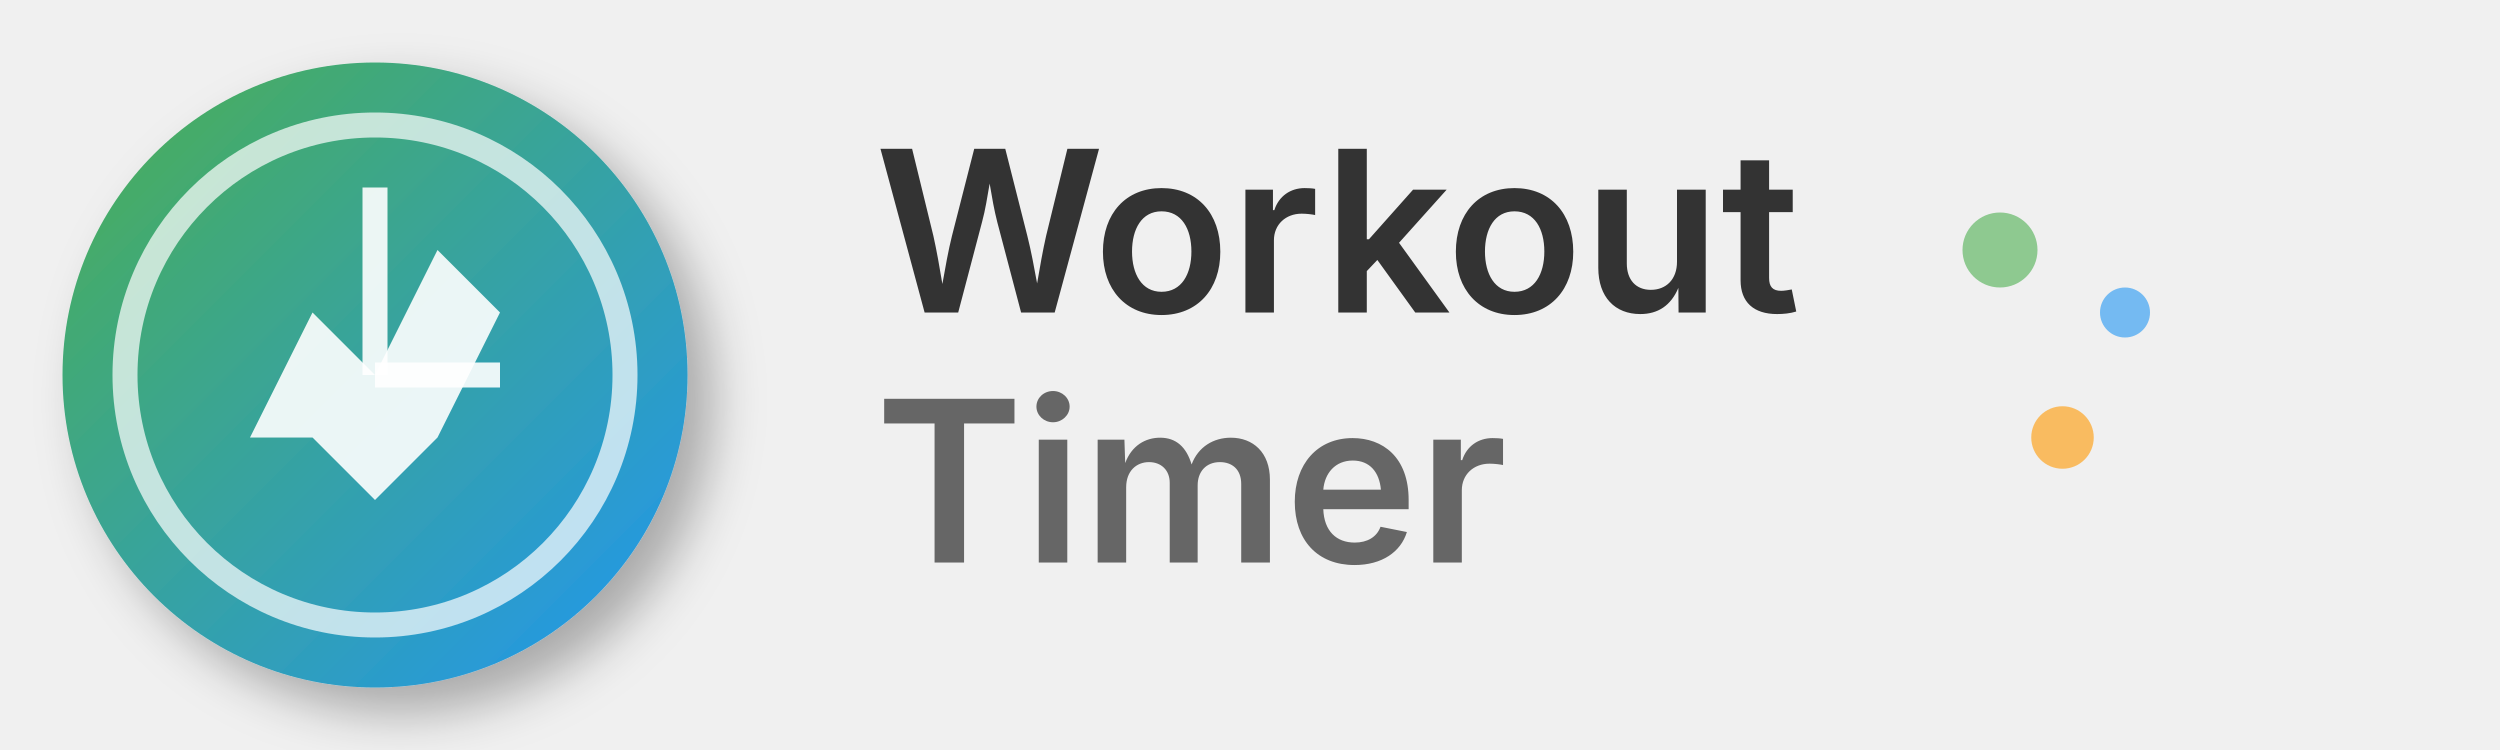
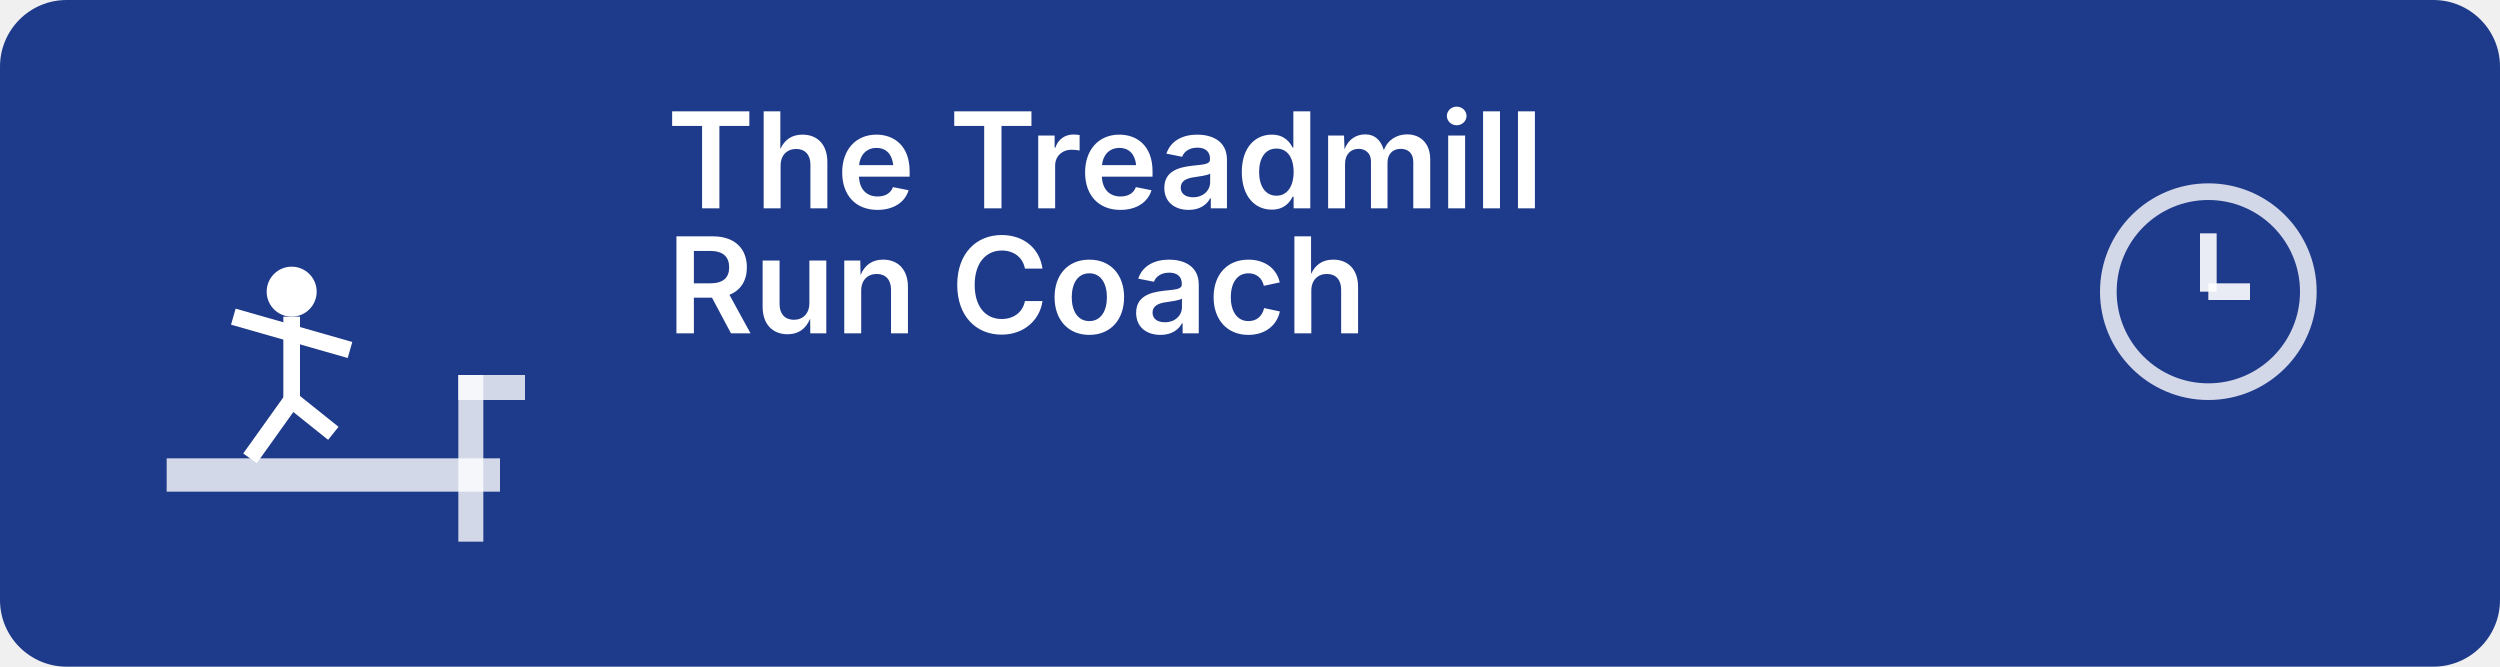
- <svg xmlns="http://www.w3.org/2000/svg" viewBox="0 0 200 60" width="200" height="60">
+ <svg xmlns="http://www.w3.org/2000/svg" viewBox="0 0 300 80" width="300" height="80">
  <defs>
-     <linearGradient id="logoGradient" x1="0%" y1="0%" x2="100%" y2="100%">
-       <stop offset="0%" style="stop-color:#4CAF50;stop-opacity:1" />
-       <stop offset="100%" style="stop-color:#2196F3;stop-opacity:1" />
-     </linearGradient>
    <filter id="shadow" x="-20%" y="-20%" width="140%" height="140%">
      <feDropShadow dx="2" dy="2" stdDeviation="2" flood-color="rgba(0,0,0,0.3)" />
    </filter>
  </defs>
-   <circle cx="30" cy="30" r="25" fill="url(#logoGradient)" filter="url(#shadow)" />
-   <path d="M20 35 L25 25 L30 30 L35 20 L40 25 L35 35 L30 40 L25 35 Z" fill="white" opacity="0.9" />
-   <circle cx="30" cy="30" r="20" fill="none" stroke="white" stroke-width="2" opacity="0.7" />
-   <line x1="30" y1="30" x2="30" y2="15" stroke="white" stroke-width="2" opacity="0.9" />
-   <line x1="30" y1="30" x2="40" y2="30" stroke="white" stroke-width="2" opacity="0.9" />
-   <text x="70" y="25" font-family="system-ui, -apple-system, sans-serif" font-size="18" font-weight="600" fill="#333">Workout</text>
-   <text x="70" y="45" font-family="system-ui, -apple-system, sans-serif" font-size="18" font-weight="600" fill="#666">Timer</text>
-   <circle cx="160" cy="20" r="3" fill="#4CAF50" opacity="0.6" />
-   <circle cx="170" cy="25" r="2" fill="#2196F3" opacity="0.6" />
-   <circle cx="165" cy="35" r="2.5" fill="#FF9800" opacity="0.6" />
+   <rect x="0" y="0" width="300" height="80" fill="#1e3a8a" rx="8" />
+   <g transform="translate(20, 20)">
+     <rect x="0" y="35" width="40" height="4" fill="white" opacity="0.8" />
+     <rect x="35" y="25" width="3" height="20" fill="white" opacity="0.8" />
+     <rect x="35" y="25" width="8" height="3" fill="white" opacity="0.8" />
+     <g fill="white">
+       <circle cx="15" cy="15" r="3" />
+       <line x1="15" y1="18" x2="15" y2="28" stroke="white" stroke-width="2" />
+       <line x1="15" y1="20" x2="8" y2="18" stroke="white" stroke-width="2" />
+       <line x1="15" y1="20" x2="22" y2="22" stroke="white" stroke-width="2" />
+       <line x1="15" y1="28" x2="10" y2="35" stroke="white" stroke-width="2" />
+       <line x1="15" y1="28" x2="20" y2="32" stroke="white" stroke-width="2" />
+     </g>
+   </g>
+   <text x="80" y="25" font-family="system-ui, -apple-system, sans-serif" font-size="16" font-weight="600" fill="white">The Treadmill</text>
+   <text x="80" y="40" font-family="system-ui, -apple-system, sans-serif" font-size="16" font-weight="600" fill="white">Run Coach</text>
+   <g transform="translate(250, 20)">
+     <circle cx="15" cy="15" r="12" fill="none" stroke="white" stroke-width="2" opacity="0.8" />
+     <line x1="15" y1="15" x2="15" y2="8" stroke="white" stroke-width="2" opacity="0.9" />
+     <line x1="15" y1="15" x2="20" y2="15" stroke="white" stroke-width="2" opacity="0.9" />
+   </g>
</svg>
